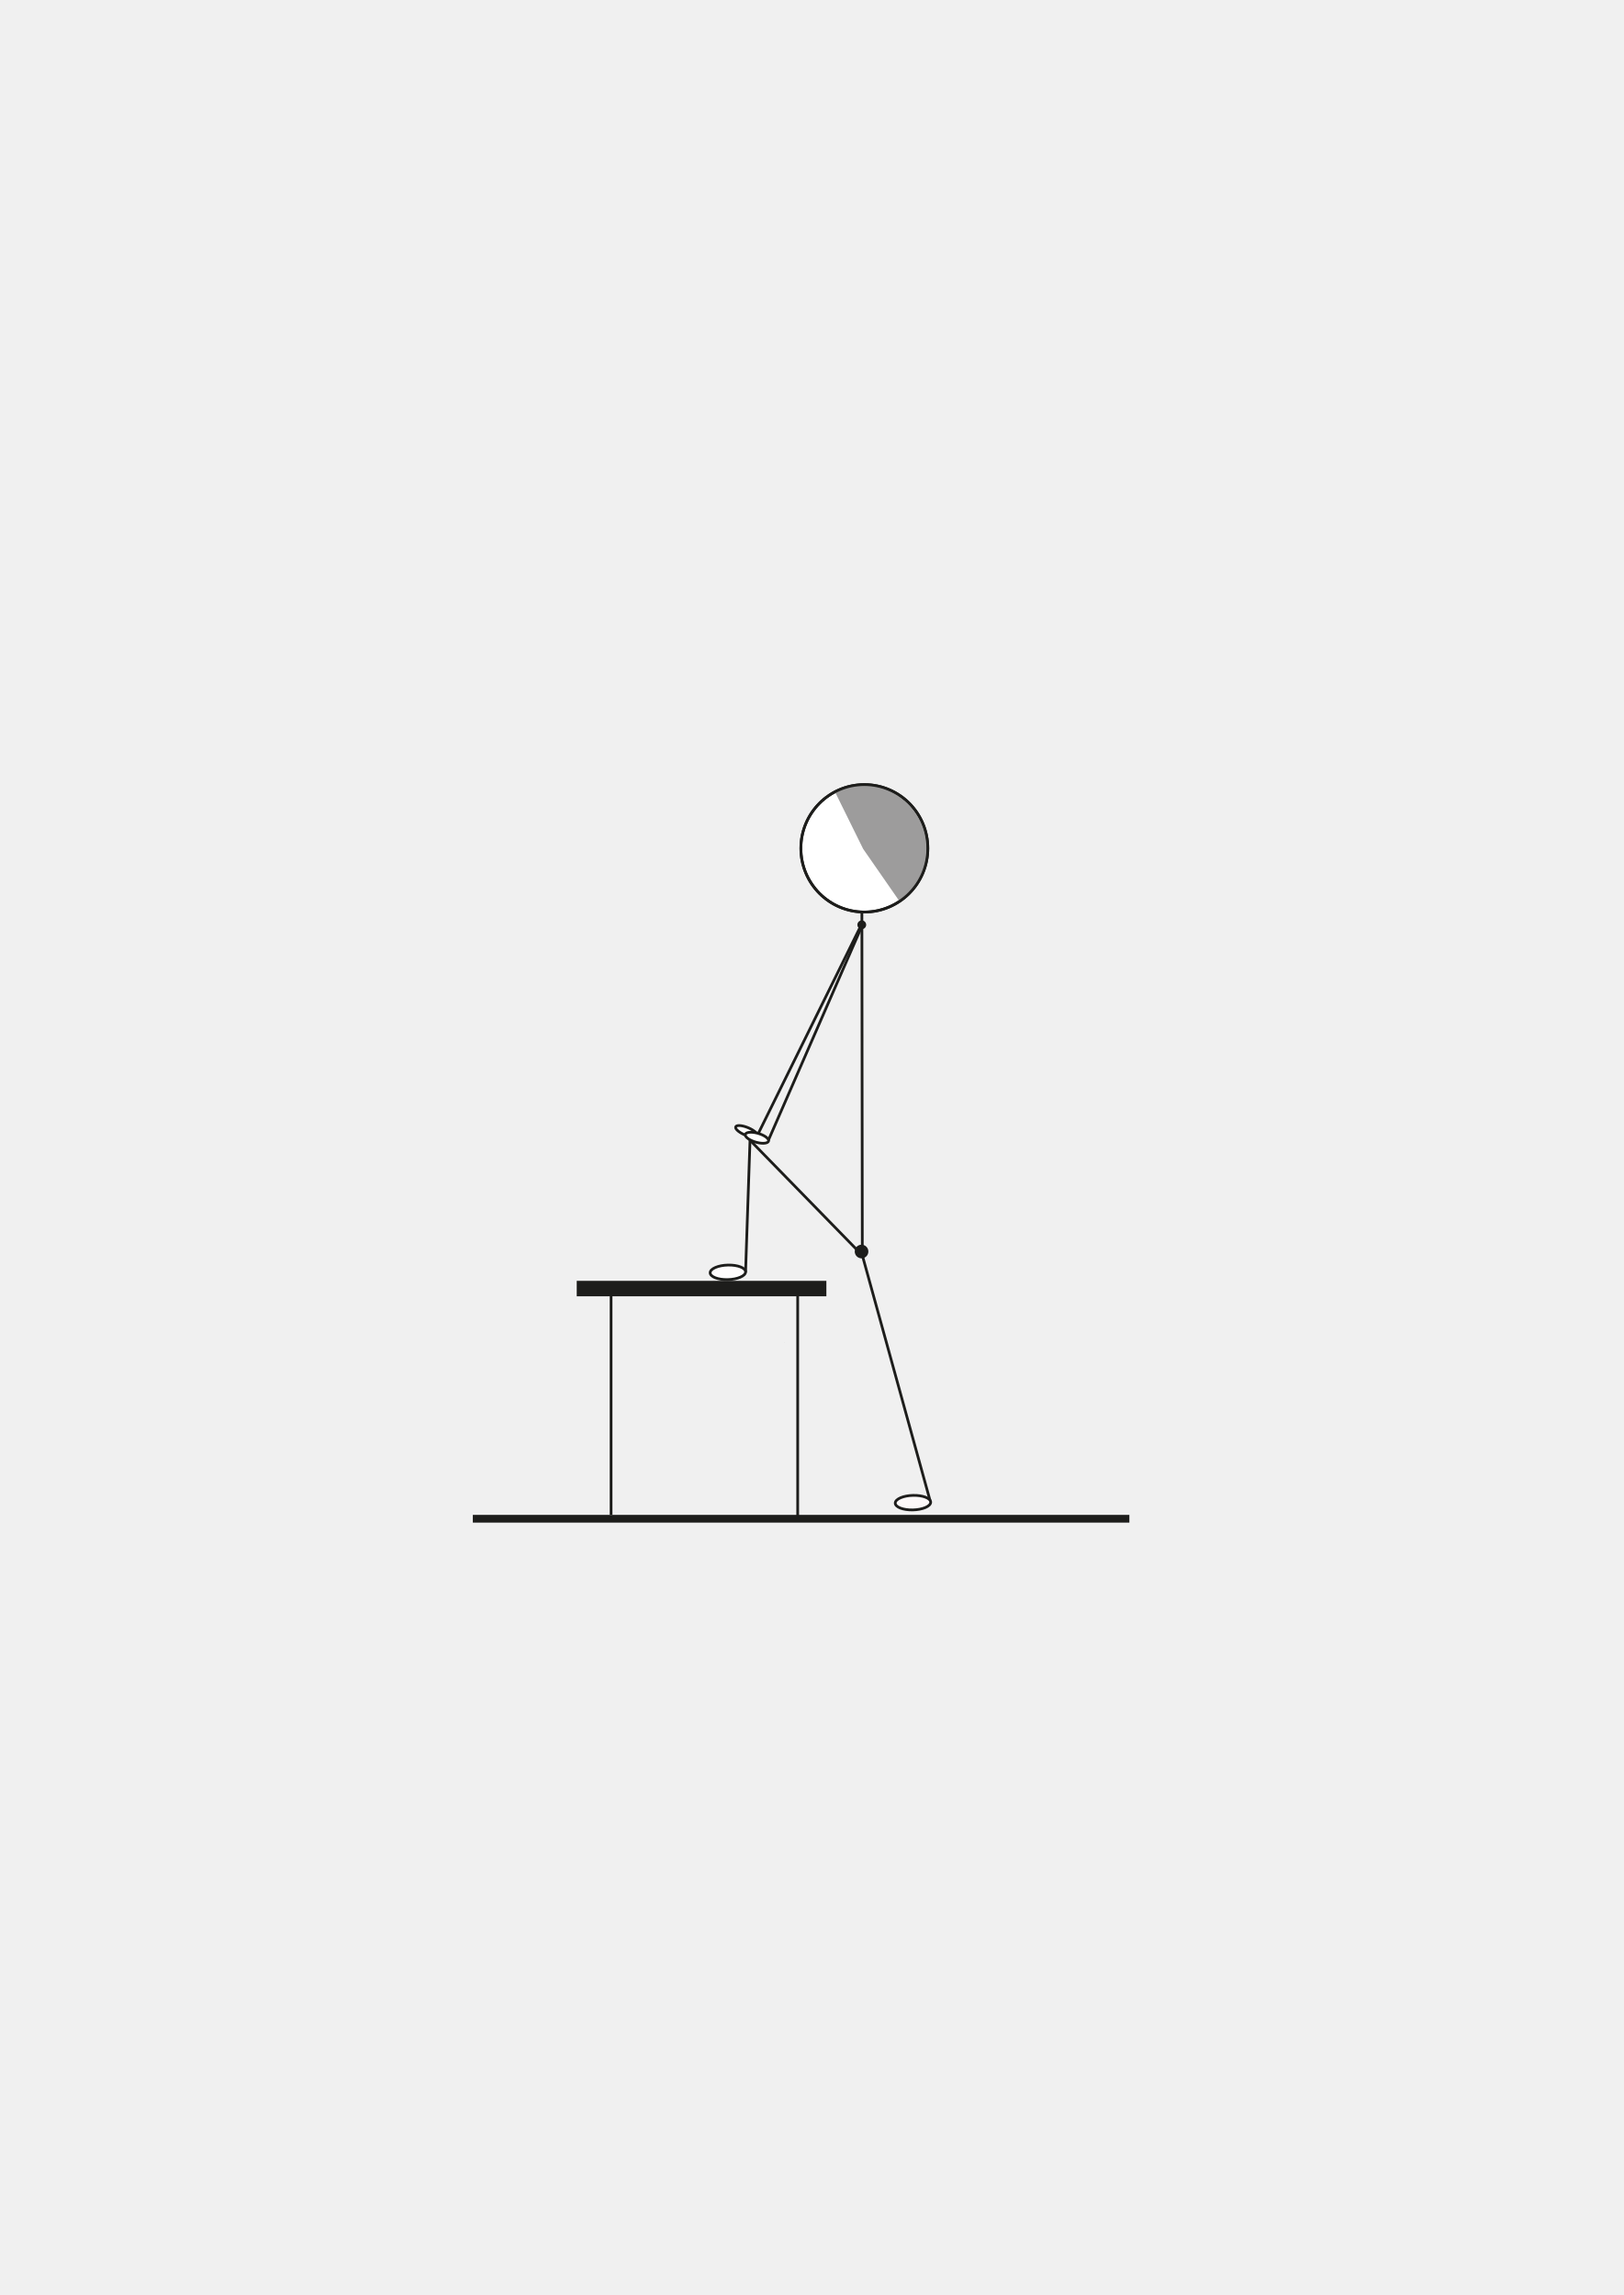
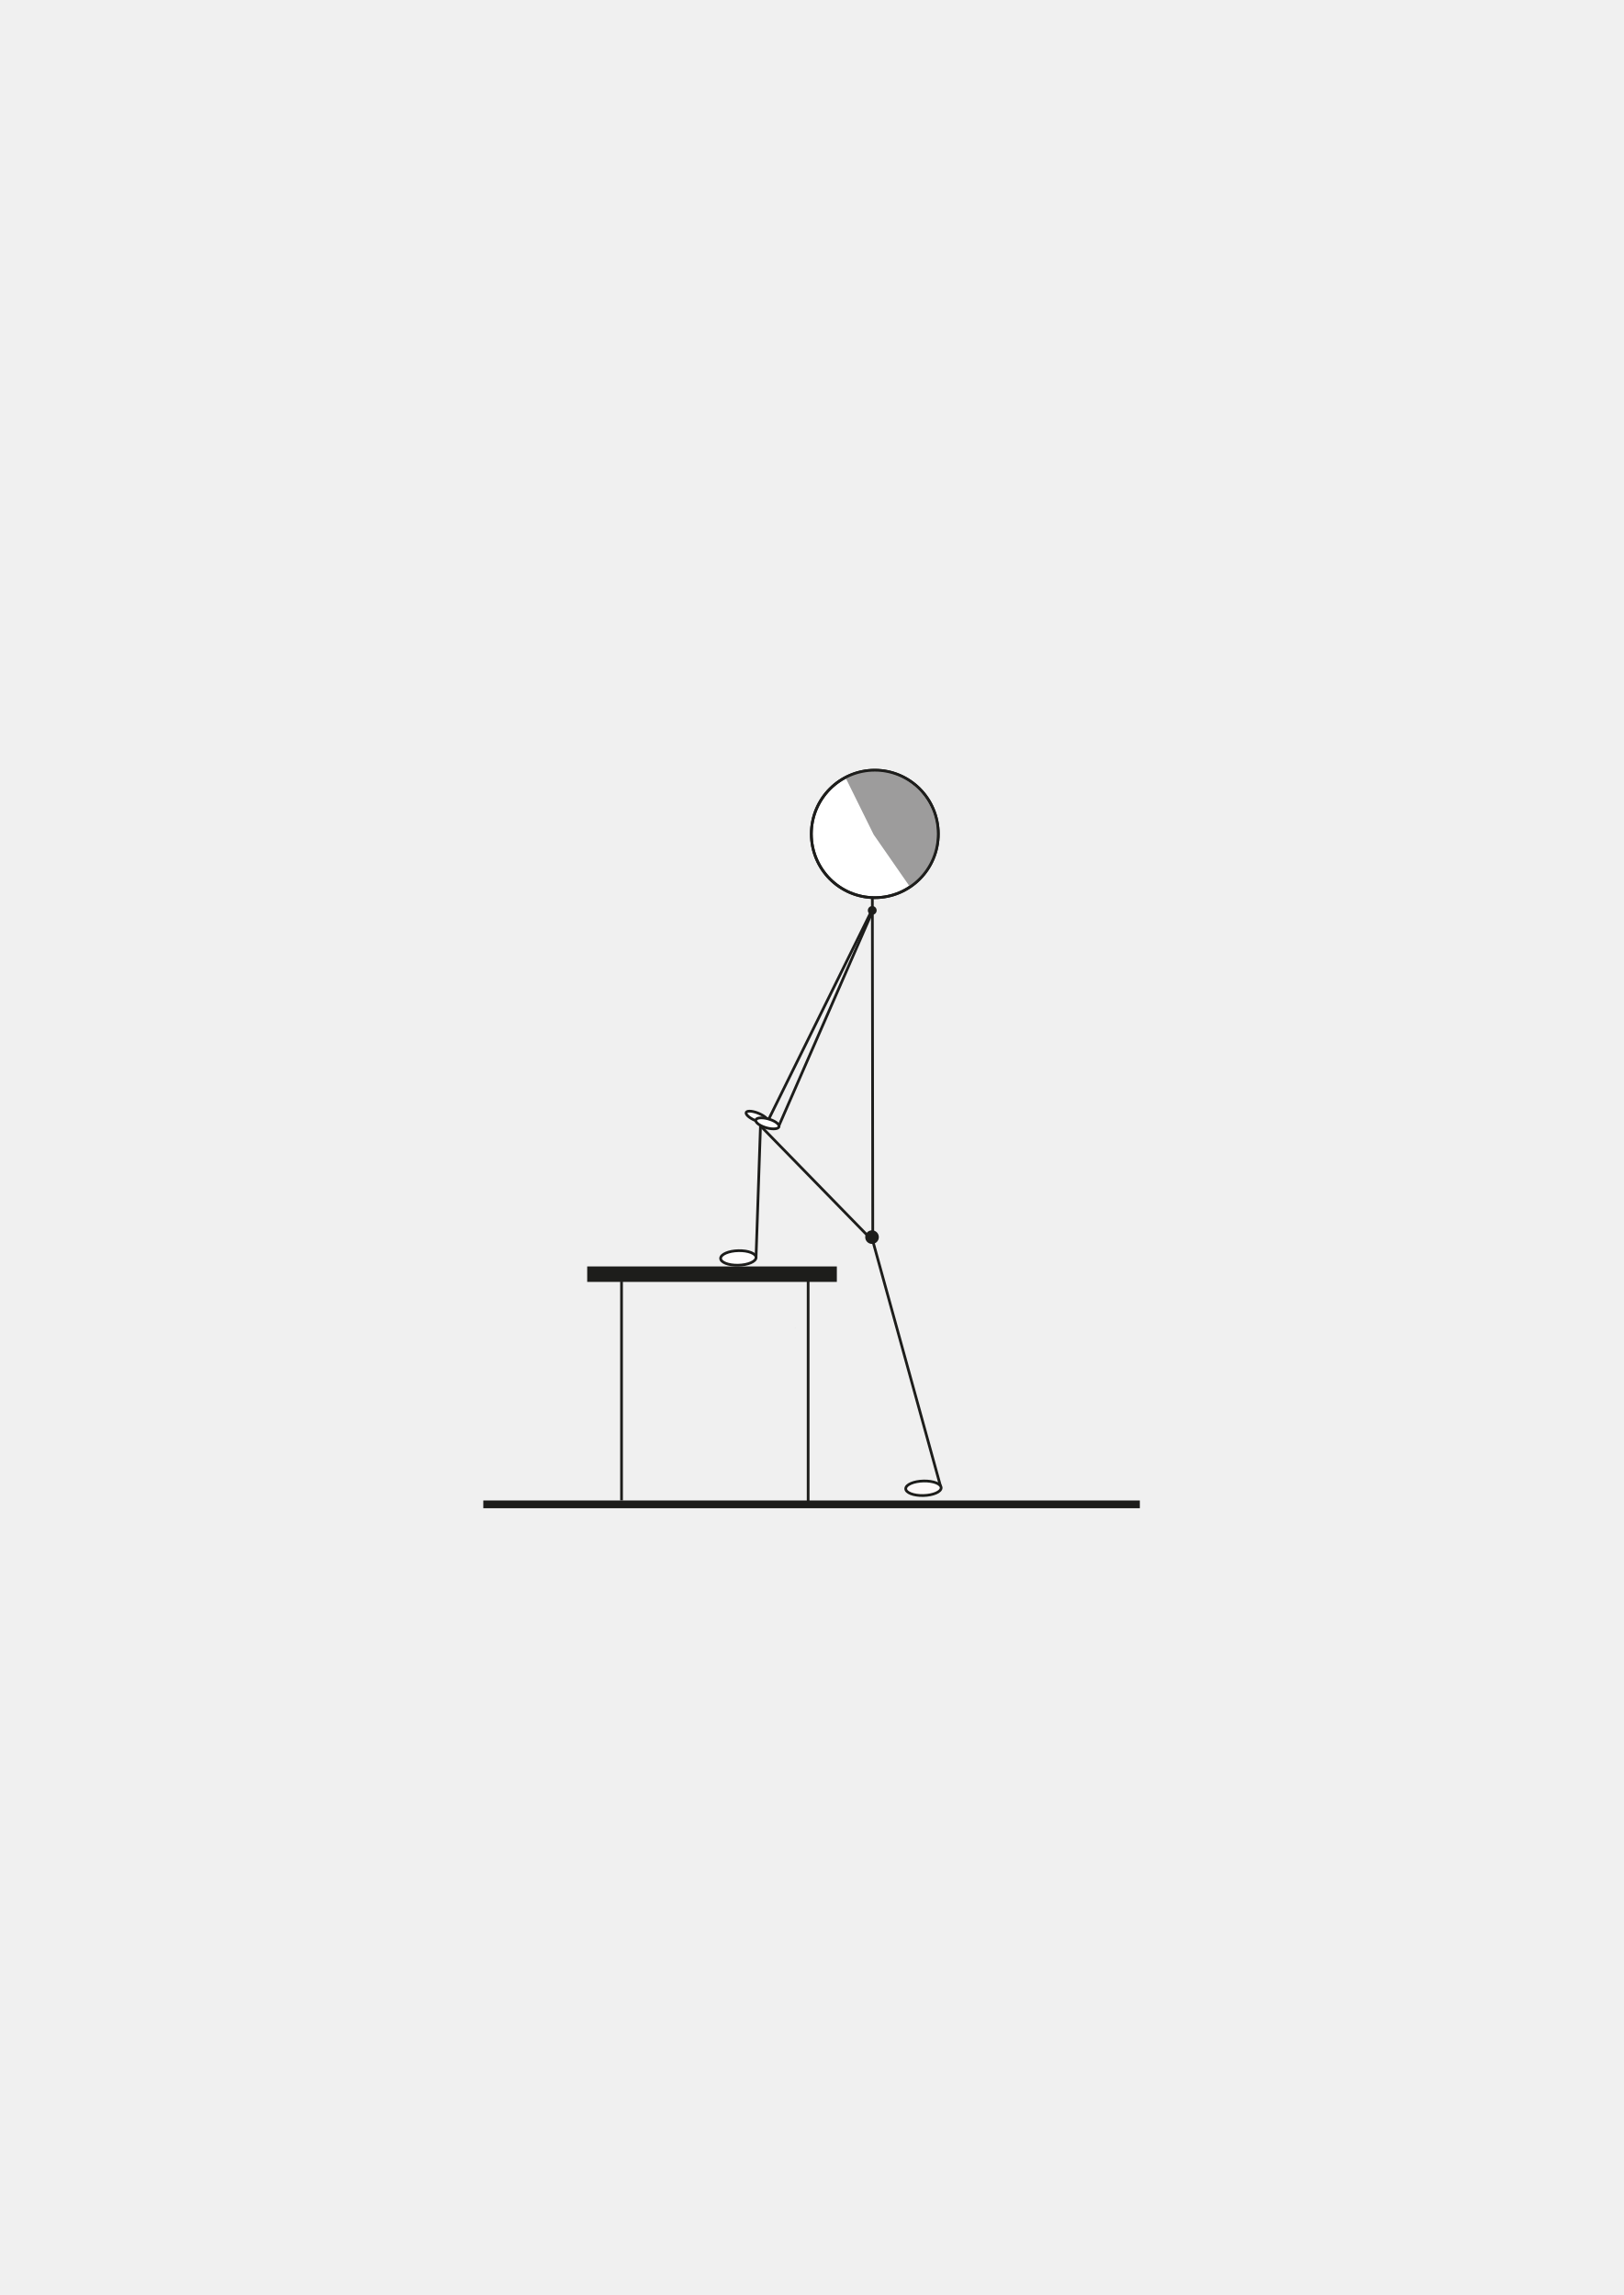
<svg xmlns="http://www.w3.org/2000/svg" width="100%" height="100%" viewBox="0 0 2481 3508" version="1.1" xml:space="preserve" style="fill-rule:evenodd;clip-rule:evenodd;stroke-linecap:round;stroke-miterlimit:10;">
-   <g id="DehungStandbeins" transform="matrix(4.16667,0,0,4.16667,0,0)">
+   <g id="DehungStandbeins" transform="matrix(4.16667,0,0,4.16667,16,-22)">
    <g transform="matrix(-0.400012,0.91651,0.91651,0.400012,328.288,410.554)">
      <path d="M-60.237,-39.434L25.815,-39.434" style="fill:none;fill-rule:nonzero;stroke:rgb(29,29,27);stroke-width:1px;" />
    </g>
    <g transform="matrix(-0.698446,-0.715662,-0.715662,0.698446,296.449,409.904)">
      <path d="M-50.117,21.118L8.898,21.118" style="fill:none;fill-rule:nonzero;stroke:rgb(29,29,27);stroke-width:1px;" />
    </g>
    <g transform="matrix(0.266163,0.963928,0.963928,-0.266163,368.976,481.244)">
      <path d="M-34.428,-45.223L59.402,-45.223" style="fill:none;fill-rule:nonzero;stroke:rgb(29,29,27);stroke-width:1px;stroke-linecap:butt;" />
    </g>
    <g transform="matrix(-0.0215368,-0.999768,-0.999768,0.0215368,334.63,544.754)">
      <path d="M-6.498,-6.64C-5.025,-6.703 -3.832,-3.843 -3.832,-0.253C-3.832,3.337 -5.025,6.298 -6.498,6.361C-7.972,6.423 -9.165,3.564 -9.165,-0.026C-9.165,-3.617 -7.971,-6.577 -6.498,-6.64Z" style="fill:rgb(253,249,249);fill-rule:nonzero;stroke:rgb(29,29,27);stroke-width:1px;stroke-linecap:butt;" />
    </g>
    <g transform="matrix(0.00123719,0.999999,0.999999,-0.00123719,379.295,397.495)">
      <path d="M-62.968,-63.046L63.124,-63.046" style="fill:none;fill-rule:nonzero;stroke:rgb(29,29,27);stroke-width:1px;stroke-linecap:butt;" />
    </g>
    <g transform="matrix(-0.442604,0.896717,0.896717,0.442604,322.657,412.126)">
      <path d="M-61.538,-38.252L23.777,-38.252" style="fill:none;fill-rule:nonzero;stroke:rgb(29,29,27);stroke-width:1px;" />
    </g>
    <g transform="matrix(0.00479447,0.999989,0.999989,-0.00479447,273.825,412.108)">
      <path d="M2.92,-2.906C1.741,-4.421 0.784,-4.343 0.784,-2.731C0.784,-1.118 1.741,1.418 2.92,2.934C4.099,4.449 5.056,4.371 5.056,2.759C5.056,1.146 4.099,-1.391 2.92,-2.906Z" style="fill:rgb(252,252,252);fill-rule:nonzero;stroke:rgb(29,29,27);stroke-width:1px;stroke-linecap:butt;" />
    </g>
    <g transform="matrix(-0.319627,0.947543,0.947543,0.319627,280.346,413.876)">
      <path d="M4.179,-5.819C5.102,-6.051 5.851,-4.264 5.851,-1.829C5.851,0.607 5.102,2.768 4.179,3C3.255,3.232 2.506,1.445 2.506,-0.99C2.506,-3.425 3.255,-5.587 4.179,-5.819" style="fill:white;fill-rule:nonzero;" />
    </g>
    <g transform="matrix(-0.319627,0.947543,0.947543,0.319627,280.346,413.876)">
      <path d="M4.179,-5.819C5.102,-6.051 5.851,-4.264 5.851,-1.829C5.851,0.607 5.102,2.768 4.179,3C3.255,3.232 2.506,1.445 2.506,-0.99C2.506,-3.425 3.255,-5.587 4.179,-5.819Z" style="fill:none;fill-rule:nonzero;stroke:rgb(29,29,27);stroke-width:1px;stroke-linecap:butt;" />
    </g>
    <g transform="matrix(1,0,0,1,173.452,557.152)">
      <path d="M0,0L240.841,0" style="fill:none;fill-rule:nonzero;stroke:rgb(29,29,27);stroke-width:2.84px;stroke-linecap:butt;" />
    </g>
    <g transform="matrix(-0.0338218,0.999428,0.999428,0.0338218,298.162,444.219)">
      <path d="M-24.713,-23.891L23.096,-23.891" style="fill:none;fill-rule:nonzero;stroke:rgb(29,29,27);stroke-width:1px;" />
    </g>
    <g transform="matrix(0,1,1,0,287.831,492.304)">
      <path d="M0.115,-0.115C0.136,-0.115 0.153,-0.064 0.153,0.001C0.153,0.064 0.136,0.115 0.115,0.115C0.094,0.115 0.077,0.064 0.077,0.001C0.077,-0.064 0.094,-0.115 0.115,-0.115" style="fill:rgb(157,156,156);fill-rule:nonzero;" />
    </g>
    <g transform="matrix(0,-1,-1,0,316.13,337.652)">
      <path d="M-1.613,-1.613C-2.504,-1.613 -3.226,-0.891 -3.226,0C-3.226,0.891 -2.504,1.613 -1.613,1.613C-0.722,1.613 0,0.891 0,0C0,-0.891 -0.722,-1.613 -1.613,-1.613" style="fill:rgb(29,29,27);fill-rule:nonzero;" />
    </g>
    <g transform="matrix(0,-1,-1,0,317.075,287.923)">
      <ellipse cx="-23.282" cy="0" rx="23.378" ry="23.282" style="fill:white;stroke:rgb(29,29,27);stroke-width:1px;stroke-linecap:butt;" />
    </g>
    <g transform="matrix(1,0,0,1,316.636,307.23)">
      <path d="M0,4.19L-10.346,-16.76C-7.13,-18.357 -3.589,-19.188 0,-19.188C12.789,-19.188 23.313,-8.635 23.313,4.19C23.313,11.834 19.575,19.011 13.318,23.378L0,4.19Z" style="fill:rgb(157,156,156);fill-rule:nonzero;" />
    </g>
    <g transform="matrix(0,-1,-1,0,317.074,287.923)">
      <ellipse cx="-23.282" cy="0" rx="23.378" ry="23.282" style="fill:none;stroke:rgb(29,29,27);stroke-width:1px;stroke-linecap:butt;" />
    </g>
    <g transform="matrix(-0.0215368,-0.999768,-0.999768,0.0215368,266.731,460.259)">
      <path d="M-6.498,-6.64C-5.025,-6.703 -3.832,-3.843 -3.832,-0.253C-3.832,3.337 -5.025,6.298 -6.498,6.361C-7.972,6.423 -9.165,3.564 -9.165,-0.026C-9.165,-3.617 -7.971,-6.577 -6.498,-6.64Z" style="fill:rgb(255,253,253);fill-rule:nonzero;stroke:rgb(29,29,27);stroke-width:1px;stroke-linecap:butt;" />
    </g>
    <g transform="matrix(1,0,0,1,211.567,472.71)">
      <path d="M0,0L91.577,0" style="fill:none;fill-rule:nonzero;stroke:rgb(29,29,27);stroke-width:5.67px;stroke-linecap:butt;" />
    </g>
    <g transform="matrix(0,1,1,0,264.313,515.571)">
      <path d="M-40.15,-40.15L40.15,-40.15" style="fill:none;fill-rule:nonzero;stroke:rgb(29,29,27);stroke-width:1px;stroke-linecap:butt;" />
    </g>
    <g transform="matrix(0,1,1,0,333.054,515.734)">
      <path d="M-40.434,-40.434L40.434,-40.434" style="fill:none;fill-rule:nonzero;stroke:rgb(29,29,27);stroke-width:1px;stroke-linecap:butt;" />
    </g>
    <g transform="matrix(0,-1,-1,0,316.05,456.618)">
      <path d="M-2.5,-2.5C-3.881,-2.5 -5,-1.381 -5,0C-5,1.381 -3.881,2.5 -2.5,2.5C-1.119,2.5 0,1.381 0,0C0,-1.381 -1.119,-2.5 -2.5,-2.5" style="fill:rgb(29,29,27);fill-rule:nonzero;" />
    </g>
  </g>
</svg>
